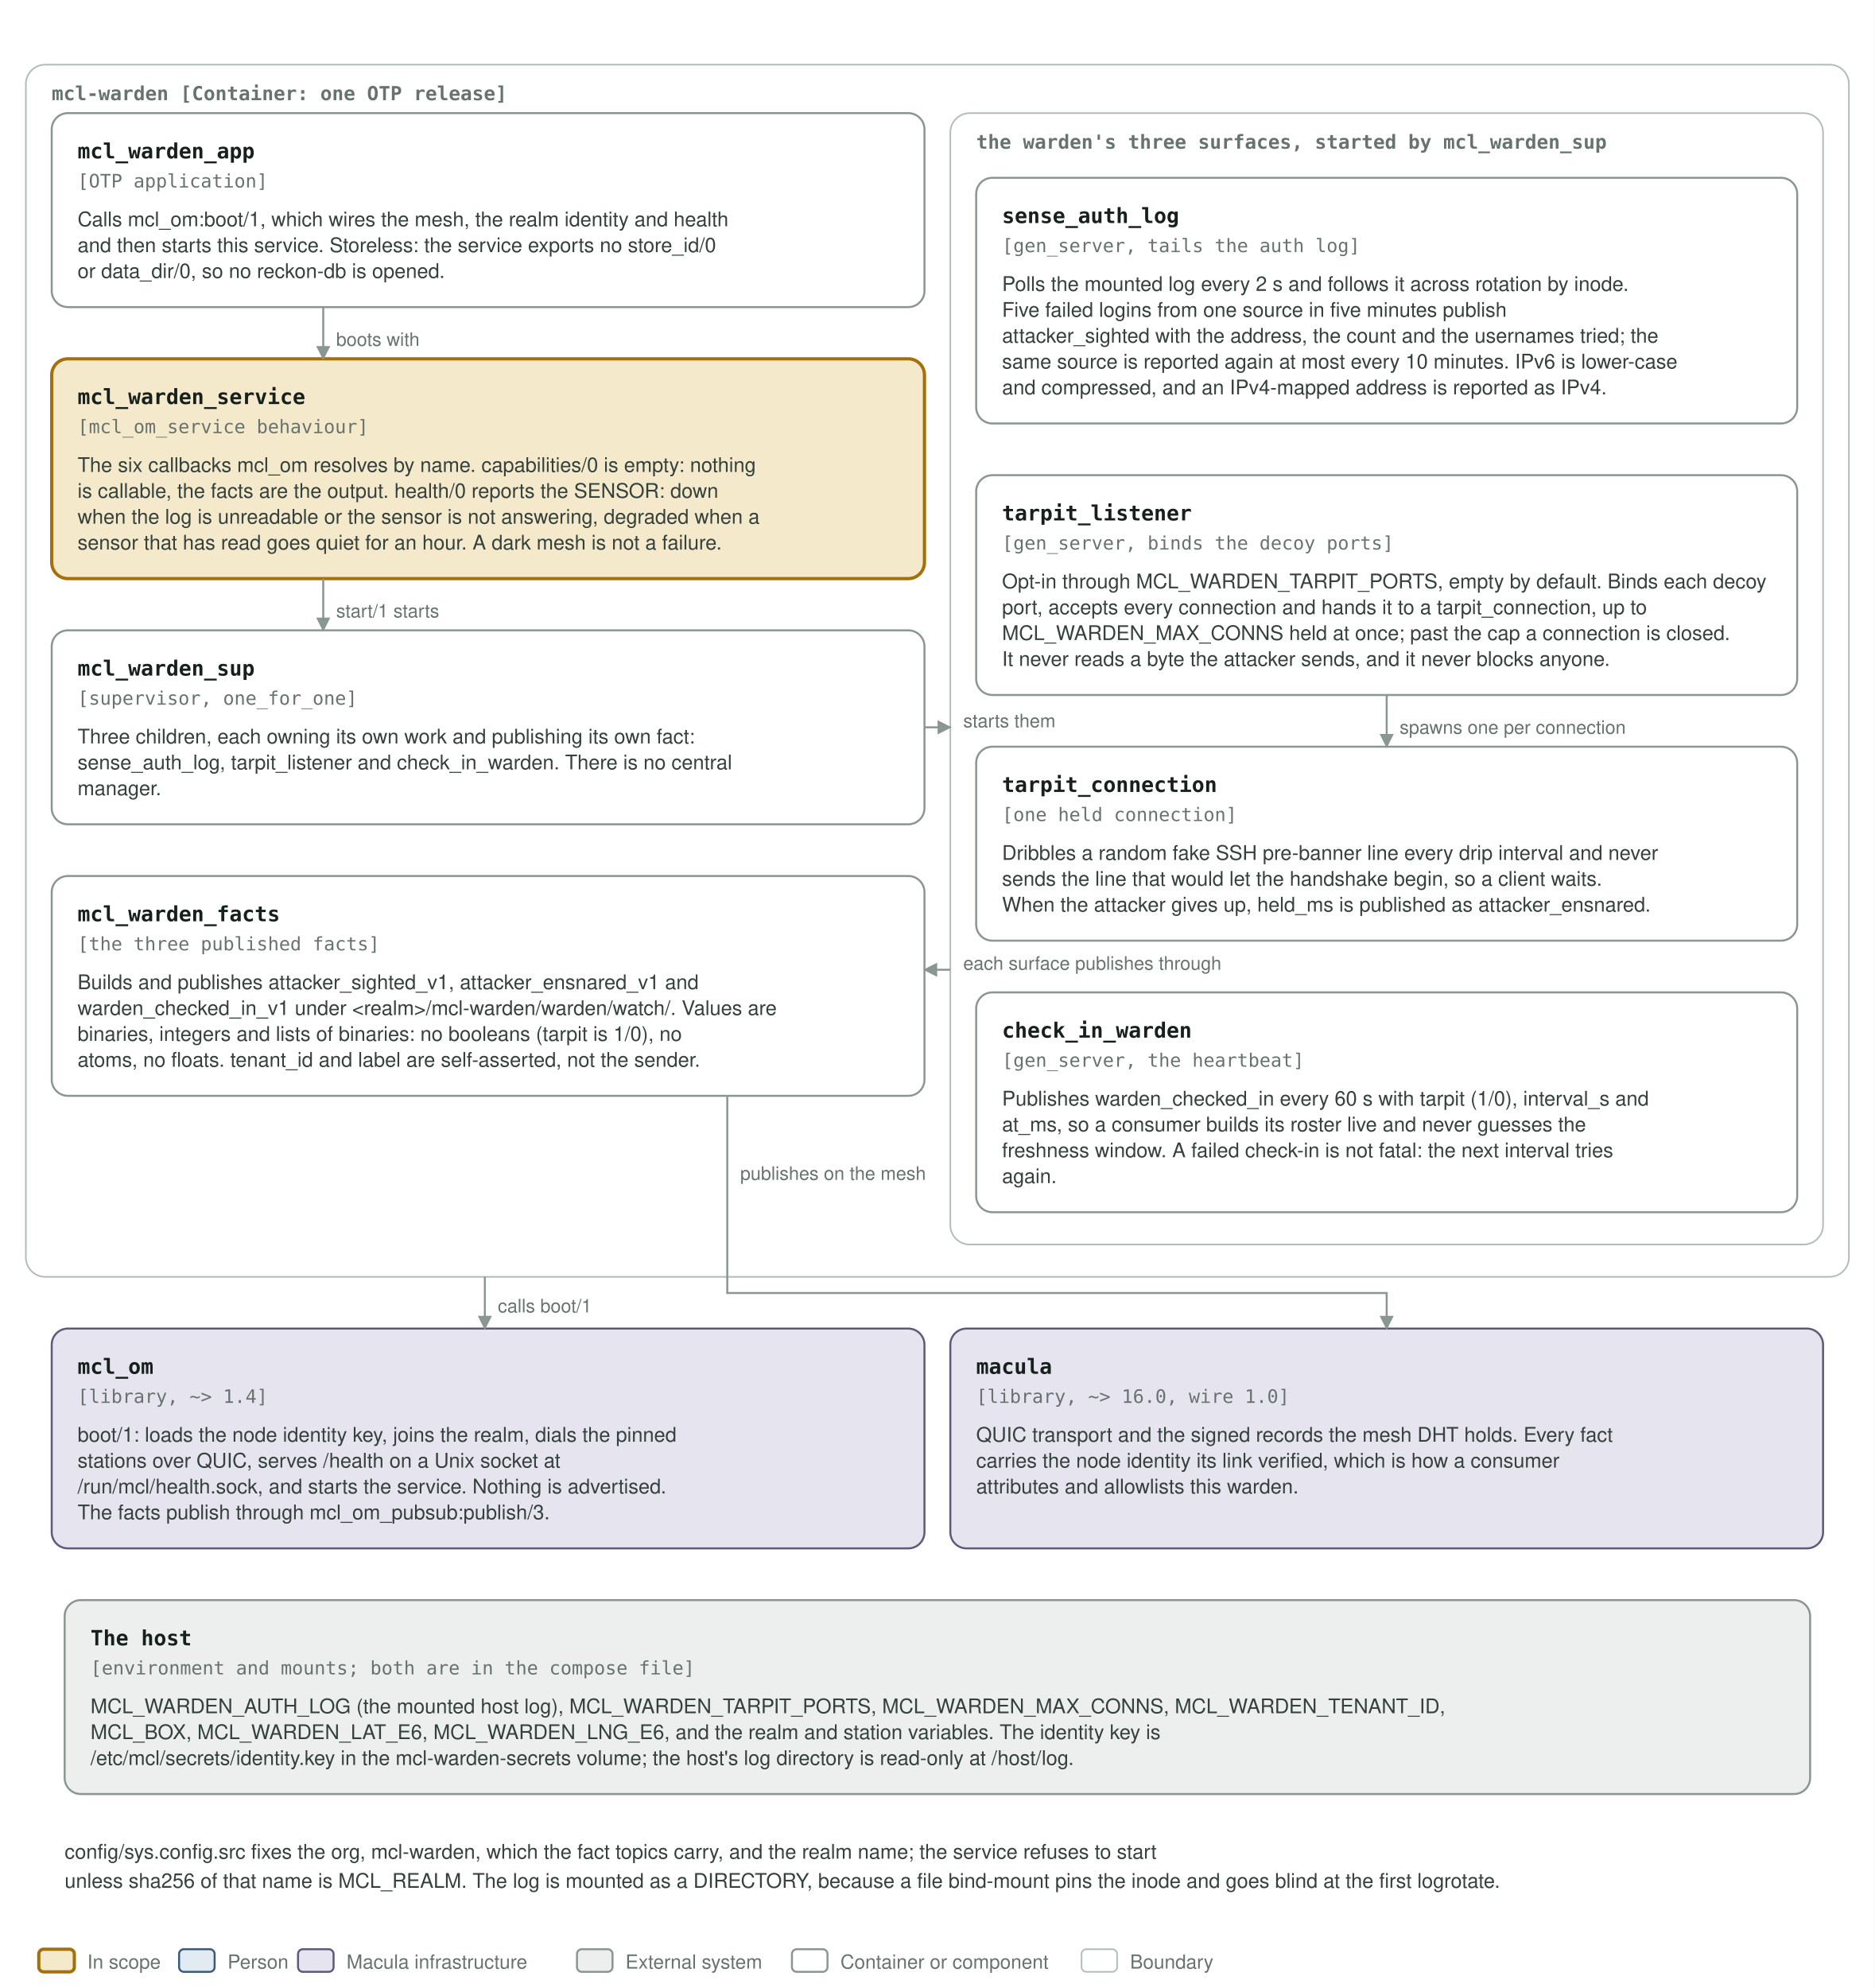
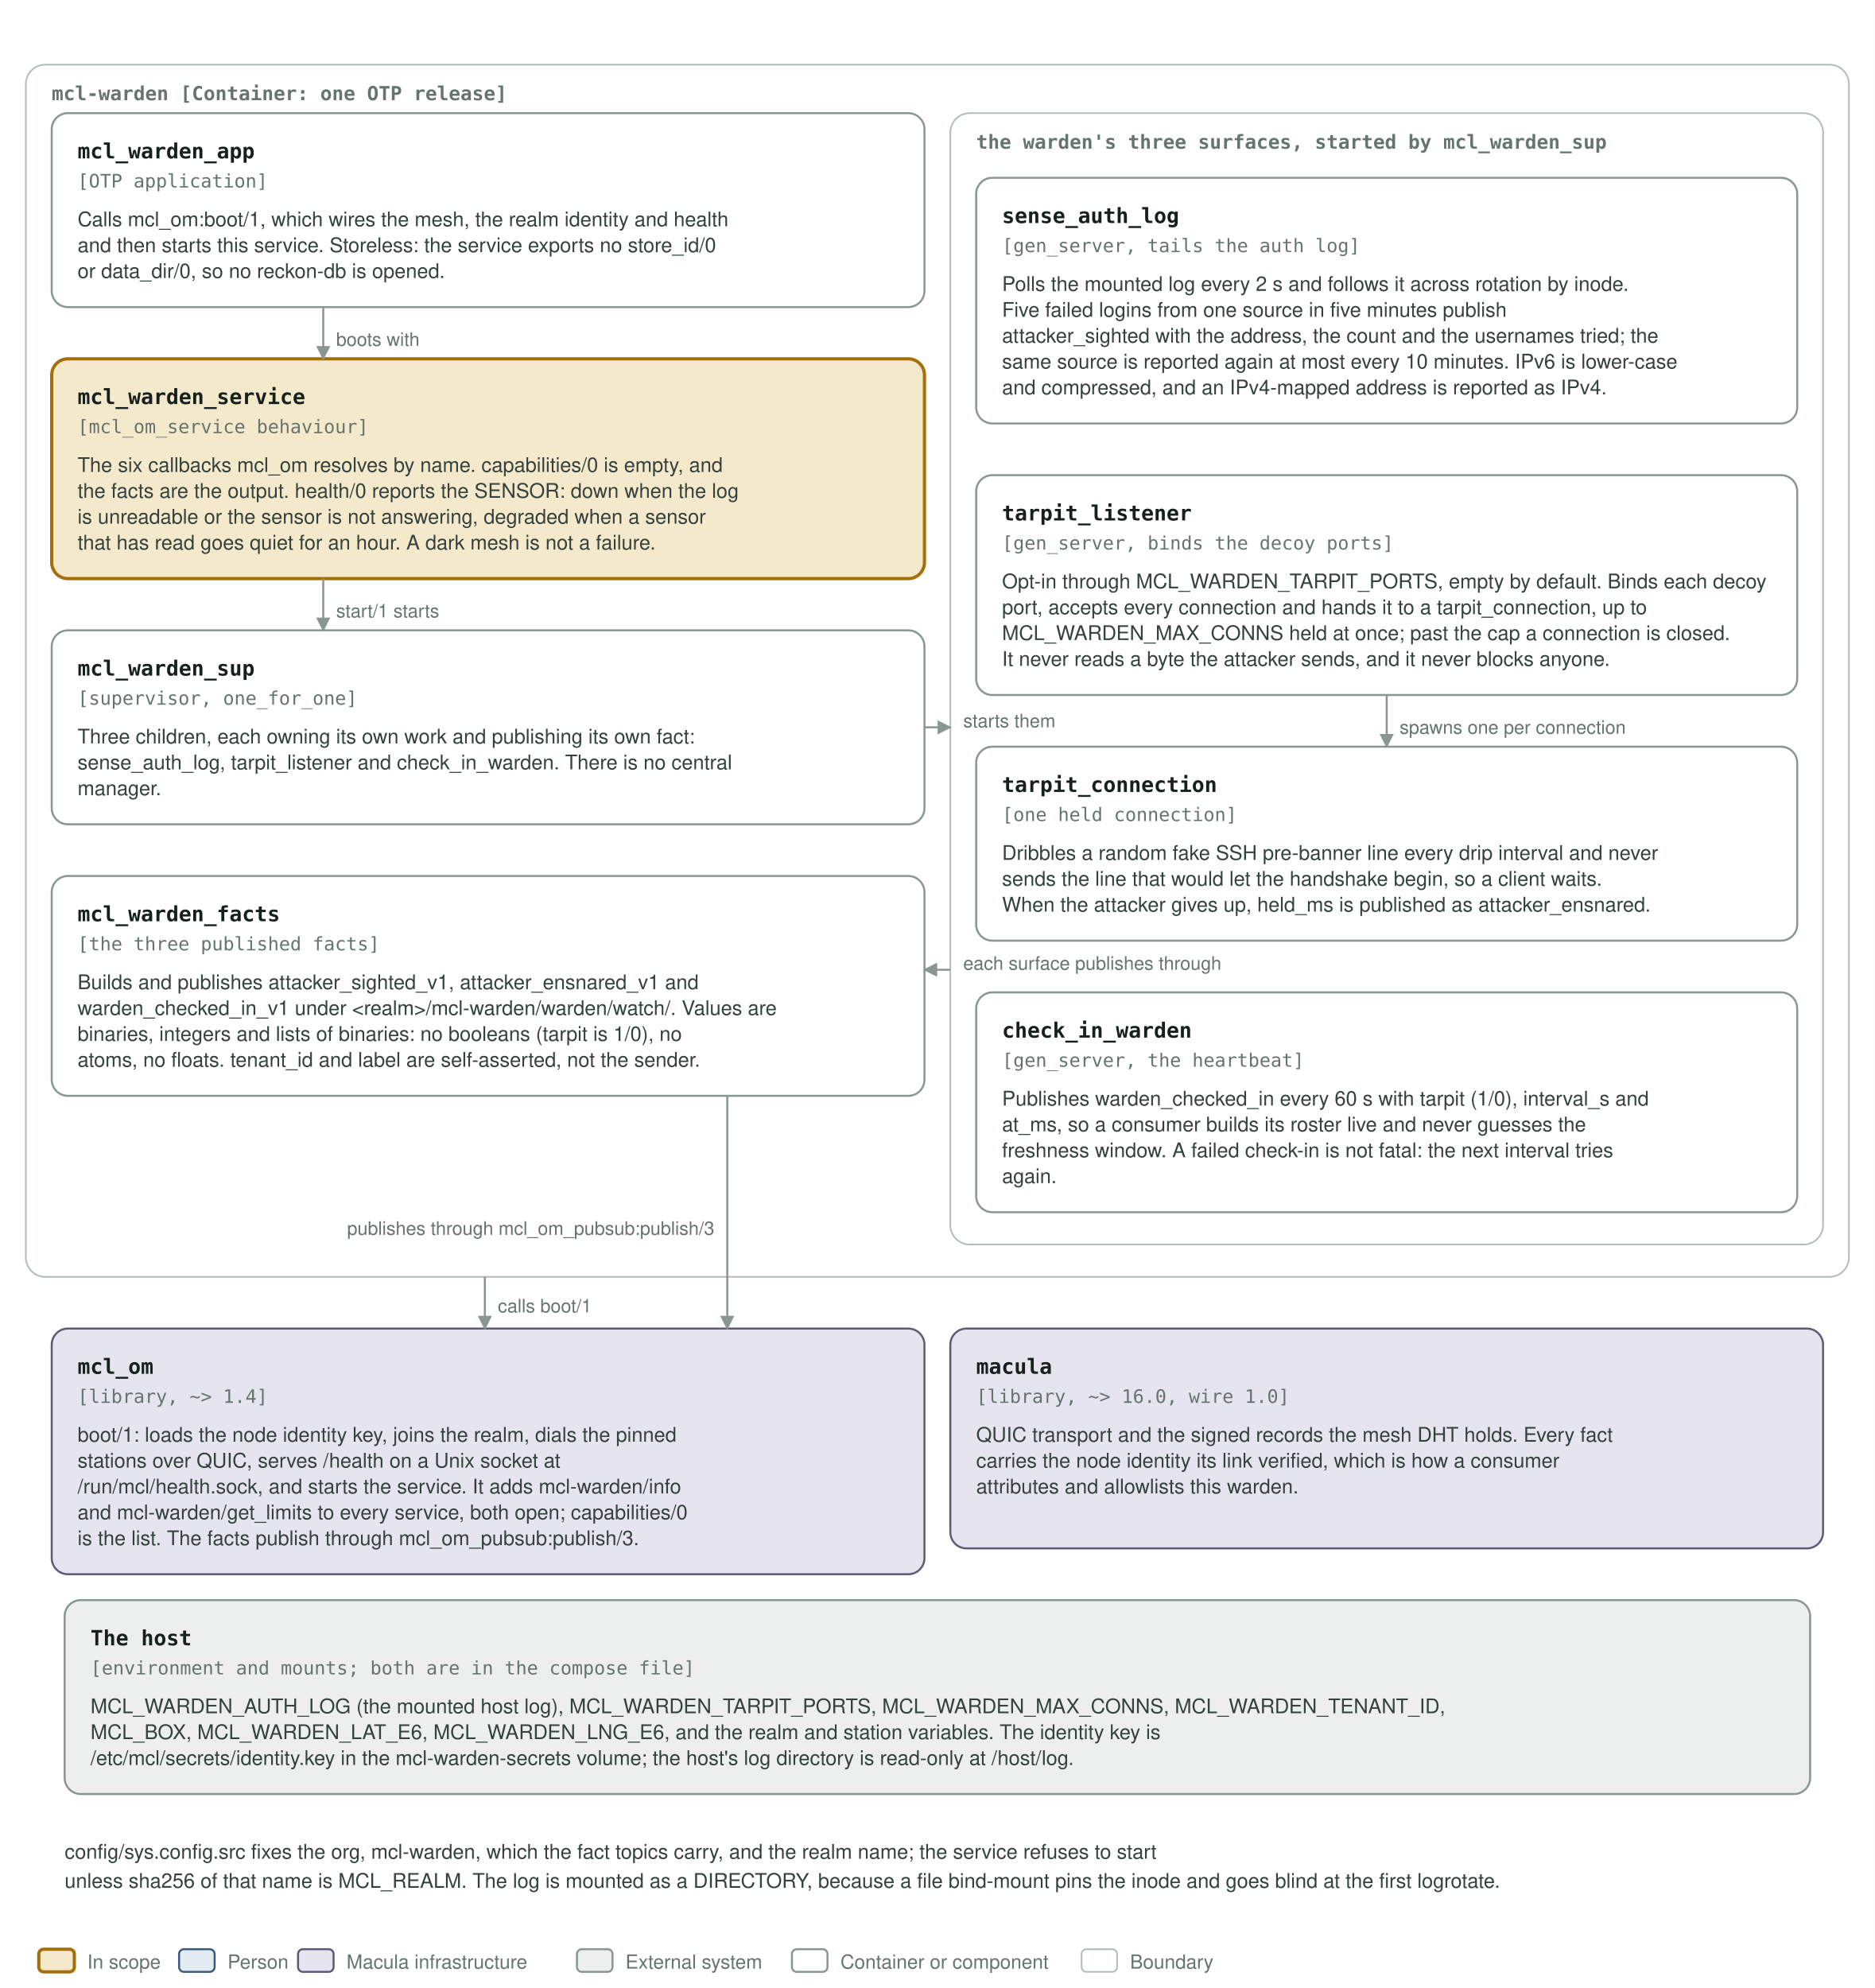
<svg xmlns="http://www.w3.org/2000/svg" viewBox="0 0 1160 1230" role="img" aria-label="mcl-warden components">
  <style>
.t-name { font-family: "Atkinson Hyperlegible", "Segoe UI", system-ui, -apple-system, Helvetica, Arial, sans-serif; font-size: 15px; font-weight: 700; }
.t-desc { font-family: "Atkinson Hyperlegible", "Segoe UI", system-ui, -apple-system, Helvetica, Arial, sans-serif; font-size: 12.5px; }
.t-rel { font-family: "Atkinson Hyperlegible", "Segoe UI", system-ui, -apple-system, Helvetica, Arial, sans-serif; font-size: 11.5px; paint-order: stroke; stroke-width: 4px; stroke-linejoin: round; }
.t-code { font-family: "JetBrains Mono", ui-monospace, Menlo, Consolas, monospace; font-size: 13px; font-weight: 600; }
.t-type { font-family: "JetBrains Mono", ui-monospace, Menlo, Consolas, monospace; font-size: 11.5px; }
.t-bound { font-family: "JetBrains Mono", ui-monospace, Menlo, Consolas, monospace; font-size: 12px; font-weight: 600; }
.t-leg { font-family: "Atkinson Hyperlegible", "Segoe UI", system-ui, -apple-system, Helvetica, Arial, sans-serif; font-size: 12px; }
.edge { fill: none; stroke-width: 1.25; }
.edge-later { fill: none; stroke-width: 1.25; stroke-dasharray: 5 4; }
.bg { fill: #FFFFFF; }
.b-sys { fill: #F5E9CC; stroke: #A56F0A; stroke-width: 2; }
.b-per { fill: #E3EBF2; stroke: #3B5B7A; stroke-width: 1.25; }
.b-mac { fill: #E6E4EE; stroke: #5E5A78; stroke-width: 1.25; }
.b-ext { fill: #ECEFED; stroke: #8A9791; stroke-width: 1.25; }
.b-cmp { fill: #FFFFFF; stroke: #8A9791; stroke-width: 1.25; }
.b-later { fill: none; stroke: #8A9791; stroke-width: 1.25; stroke-dasharray: 5 4; }
.bound { fill: none; stroke: #B3BDB8; stroke-width: 1; }
.head { fill: #3B5B7A; }
.t-name, .t-code { fill: #16201D; }
.t-type, .t-bound, .t-leg { fill: #66736E; }
.t-desc { fill: #34413C; }
.t-rel { fill: #66736E; stroke: #FFFFFF; }
.edge, .edge-later { stroke: #8A9791; }
.arrowhead { fill: #8A9791; }
@media (prefers-color-scheme: dark) {
.bg { fill: #171F1C; }
.b-sys { fill: #3A2E13; stroke: #E3AA3C; }
.b-per { fill: #1D2A36; stroke: #8EB4D8; }
.b-mac { fill: #26243A; stroke: #A9A4C8; }
.b-ext { fill: #1C2421; stroke: #7D8B85; }
.b-cmp { fill: #171F1C; stroke: #7D8B85; }
.b-later { stroke: #7D8B85; }
.bound { stroke: #4A5752; }
.head { fill: #8EB4D8; }
.t-name, .t-code { fill: #E6ECE9; }
.t-type, .t-bound, .t-leg { fill: #93A09A; }
.t-desc { fill: #C3CDC8; }
.t-rel { fill: #93A09A; stroke: #171F1C; }
.edge, .edge-later { stroke: #7D8B85; }
.arrowhead { fill: #7D8B85; }
}
</style>
  <defs>
    <marker id="a" viewBox="0 0 10 10" refX="9" refY="5" markerWidth="7" markerHeight="7" orient="auto-start-reverse">
      <path class="arrowhead" d="M0 0L10 5L0 10z" />
    </marker>
  </defs>
  <rect class="bg" x="0" y="0" width="1160" height="1230" />
  <rect class="bound" x="16" y="40" width="1128" height="750" rx="12" />
  <text class="t-bound" x="32" y="62">mcl-warden [Container: one OTP release]</text>
  <rect class="b-cmp" x="32" y="70" width="540" height="120" rx="10" />
  <text class="t-code" x="48" y="98">mcl_warden_app</text>
  <text class="t-type" x="48" y="116">[OTP application]</text>
  <text class="t-desc" x="48" y="140">Calls mcl_om:boot/1, which wires the mesh, the realm identity and health</text>
  <text class="t-desc" x="48" y="156">and then starts this service. Storeless: the service exports no store_id/0</text>
  <text class="t-desc" x="48" y="172">or data_dir/0, so no reckon-db is opened.</text>
  <rect class="b-sys" x="32" y="222" width="540" height="136" rx="10" />
  <text class="t-code" x="48" y="250">mcl_warden_service</text>
  <text class="t-type" x="48" y="268">[mcl_om_service behaviour]</text>
-   <text class="t-desc" x="48" y="292">The six callbacks mcl_om resolves by name. capabilities/0 is empty: nothing</text>
-   <text class="t-desc" x="48" y="308">is callable, the facts are the output. health/0 reports the SENSOR: down</text>
-   <text class="t-desc" x="48" y="324">when the log is unreadable or the sensor is not answering, degraded when a</text>
-   <text class="t-desc" x="48" y="340">sensor that has read goes quiet for an hour. A dark mesh is not a failure.</text>
+   <text class="t-desc" x="48" y="292">The six callbacks mcl_om resolves by name. capabilities/0 is empty, and</text>
+   <text class="t-desc" x="48" y="308">the facts are the output. health/0 reports the SENSOR: down when the log</text>
+   <text class="t-desc" x="48" y="324">is unreadable or the sensor is not answering, degraded when a sensor</text>
+   <text class="t-desc" x="48" y="340">that has read goes quiet for an hour. A dark mesh is not a failure.</text>
  <rect class="b-cmp" x="32" y="390" width="540" height="120" rx="10" />
  <text class="t-code" x="48" y="418">mcl_warden_sup</text>
  <text class="t-type" x="48" y="436">[supervisor, one_for_one]</text>
  <text class="t-desc" x="48" y="460">Three children, each owning its own work and publishing its own fact:</text>
  <text class="t-desc" x="48" y="476">sense_auth_log, tarpit_listener and check_in_warden. There is no central</text>
  <text class="t-desc" x="48" y="492">manager.</text>
  <rect class="b-cmp" x="32" y="542" width="540" height="136" rx="10" />
  <text class="t-code" x="48" y="570">mcl_warden_facts</text>
  <text class="t-type" x="48" y="588">[the three published facts]</text>
  <text class="t-desc" x="48" y="612">Builds and publishes attacker_sighted_v1, attacker_ensnared_v1 and</text>
  <text class="t-desc" x="48" y="628">warden_checked_in_v1 under &lt;realm&gt;/mcl-warden/warden/watch/. Values are</text>
  <text class="t-desc" x="48" y="644">binaries, integers and lists of binaries: no booleans (tarpit is 1/0), no</text>
  <text class="t-desc" x="48" y="660">atoms, no floats. tenant_id and label are self-asserted, not the sender.</text>
  <rect class="bound" x="588" y="70" width="540" height="700" rx="12" />
  <text class="t-bound" x="604" y="92">the warden's three surfaces, started by mcl_warden_sup</text>
  <rect class="b-cmp" x="604" y="110" width="508" height="152" rx="10" />
  <text class="t-code" x="620" y="138">sense_auth_log</text>
  <text class="t-type" x="620" y="156">[gen_server, tails the auth log]</text>
  <text class="t-desc" x="620" y="180">Polls the mounted log every 2 s and follows it across rotation by inode.</text>
  <text class="t-desc" x="620" y="196">Five failed logins from one source in five minutes publish</text>
  <text class="t-desc" x="620" y="212">attacker_sighted with the address, the count and the usernames tried; the</text>
  <text class="t-desc" x="620" y="228">same source is reported again at most every 10 minutes. IPv6 is lower-case</text>
  <text class="t-desc" x="620" y="244">and compressed, and an IPv4-mapped address is reported as IPv4.</text>
  <rect class="b-cmp" x="604" y="294" width="508" height="136" rx="10" />
  <text class="t-code" x="620" y="322">tarpit_listener</text>
  <text class="t-type" x="620" y="340">[gen_server, binds the decoy ports]</text>
  <text class="t-desc" x="620" y="364">Opt-in through MCL_WARDEN_TARPIT_PORTS, empty by default. Binds each decoy</text>
  <text class="t-desc" x="620" y="380">port, accepts every connection and hands it to a tarpit_connection, up to</text>
  <text class="t-desc" x="620" y="396">MCL_WARDEN_MAX_CONNS held at once; past the cap a connection is closed.</text>
  <text class="t-desc" x="620" y="412">It never reads a byte the attacker sends, and it never blocks anyone.</text>
  <rect class="b-cmp" x="604" y="462" width="508" height="120" rx="10" />
  <text class="t-code" x="620" y="490">tarpit_connection</text>
  <text class="t-type" x="620" y="508">[one held connection]</text>
  <text class="t-desc" x="620" y="532">Dribbles a random fake SSH pre-banner line every drip interval and never</text>
  <text class="t-desc" x="620" y="548">sends the line that would let the handshake begin, so a client waits.</text>
  <text class="t-desc" x="620" y="564">When the attacker gives up, held_ms is published as attacker_ensnared.</text>
  <rect class="b-cmp" x="604" y="614" width="508" height="136" rx="10" />
  <text class="t-code" x="620" y="642">check_in_warden</text>
  <text class="t-type" x="620" y="660">[gen_server, the heartbeat]</text>
  <text class="t-desc" x="620" y="684">Publishes warden_checked_in every 60 s with tarpit (1/0), interval_s and</text>
  <text class="t-desc" x="620" y="700">at_ms, so a consumer builds its roster live and never guesses the</text>
  <text class="t-desc" x="620" y="716">freshness window. A failed check-in is not fatal: the next interval tries</text>
  <text class="t-desc" x="620" y="732">again.</text>
  <path class="edge" d="M200 190V222" marker-end="url(#a)" />
  <text class="t-rel" x="208" y="214">boots with</text>
  <path class="edge" d="M200 358V390" marker-end="url(#a)" />
  <text class="t-rel" x="208" y="382">start/1 starts</text>
  <path class="edge" d="M572 450H588" marker-end="url(#a)" />
  <text class="t-rel" x="596" y="450">starts them</text>
  <path class="edge" d="M588 600H572" marker-end="url(#a)" />
  <text class="t-rel" x="596" y="600">each surface publishes through</text>
  <path class="edge" d="M858 430V462" marker-end="url(#a)" />
  <text class="t-rel" x="866" y="454">spawns one per connection</text>
-   <rect class="b-mac" x="32" y="822" width="540" height="136" rx="10" />
+   <rect class="b-mac" x="32" y="822" width="540" height="152" rx="10" />
  <text class="t-code" x="48" y="850">mcl_om</text>
  <text class="t-type" x="48" y="868">[library, ~&gt; 1.4]</text>
  <text class="t-desc" x="48" y="892">boot/1: loads the node identity key, joins the realm, dials the pinned</text>
  <text class="t-desc" x="48" y="908">stations over QUIC, serves /health on a Unix socket at</text>
-   <text class="t-desc" x="48" y="924">/run/mcl/health.sock, and starts the service. Nothing is advertised.</text>
-   <text class="t-desc" x="48" y="940">The facts publish through mcl_om_pubsub:publish/3.</text>
+   <text class="t-desc" x="48" y="924">/run/mcl/health.sock, and starts the service. It adds mcl-warden/info</text>
+   <text class="t-desc" x="48" y="940">and mcl-warden/get_limits to every service, both open; capabilities/0</text>
+   <text class="t-desc" x="48" y="956">is the list. The facts publish through mcl_om_pubsub:publish/3.</text>
  <rect class="b-mac" x="588" y="822" width="540" height="136" rx="10" />
  <text class="t-code" x="604" y="850">macula</text>
  <text class="t-type" x="604" y="868">[library, ~&gt; 16.0, wire 1.0]</text>
  <text class="t-desc" x="604" y="892">QUIC transport and the signed records the mesh DHT holds. Every fact</text>
  <text class="t-desc" x="604" y="908">carries the node identity its link verified, which is how a consumer</text>
  <text class="t-desc" x="604" y="924">attributes and allowlists this warden.</text>
  <rect class="b-ext" x="40" y="990" width="1080" height="120" rx="10" />
  <text class="t-code" x="56" y="1018">The host</text>
  <text class="t-type" x="56" y="1036">[environment and mounts; both are in the compose file]</text>
  <text class="t-desc" x="56" y="1060">MCL_WARDEN_AUTH_LOG (the mounted host log), MCL_WARDEN_TARPIT_PORTS, MCL_WARDEN_MAX_CONNS, MCL_WARDEN_TENANT_ID,</text>
  <text class="t-desc" x="56" y="1076">MCL_BOX, MCL_WARDEN_LAT_E6, MCL_WARDEN_LNG_E6, and the realm and station variables. The identity key is</text>
  <text class="t-desc" x="56" y="1092">/etc/mcl/secrets/identity.key in the mcl-warden-secrets volume; the host's log directory is read-only at /host/log.</text>
  <path class="edge" d="M300 790V822" marker-end="url(#a)" />
  <text class="t-rel" x="308" y="812">calls boot/1</text>
-   <path class="edge" d="M450 678V800H858V822" marker-end="url(#a)" />
-   <text class="t-rel" x="458" y="730">publishes on the mesh</text>
+   <path class="edge" d="M450 678V822" marker-end="url(#a)" />
+   <text class="t-rel" x="442" y="764" text-anchor="end">publishes through mcl_om_pubsub:publish/3</text>
  <text class="t-desc" x="40" y="1150">config/sys.config.src fixes the org, mcl-warden, which the fact topics carry, and the realm name; the service refuses to start</text>
  <text class="t-desc" x="40" y="1168">unless sha256 of that name is MCL_REALM. The log is mounted as a DIRECTORY, because a file bind-mount pins the inode and goes blind at the first logrotate.</text>
  <rect class="b-sys" x="24" y="1206" width="22" height="14" rx="3" />
  <text class="t-leg" x="54" y="1218">In scope</text>
  <rect class="b-per" x="110.8" y="1206" width="22" height="14" rx="3" />
  <text class="t-leg" x="140.8" y="1218">Person</text>
  <rect class="b-mac" x="184.4" y="1206" width="22" height="14" rx="3" />
  <text class="t-leg" x="214.4" y="1218">Macula infrastructure</text>
  <rect class="b-ext" x="357.0" y="1206" width="22" height="14" rx="3" />
  <text class="t-leg" x="387.0" y="1218">External system</text>
  <rect class="b-cmp" x="490.0" y="1206" width="22" height="14" rx="3" />
  <text class="t-leg" x="520.0" y="1218">Container or component</text>
  <rect class="bound" x="669.2" y="1206" width="22" height="14" rx="3" />
  <text class="t-leg" x="699.2" y="1218">Boundary</text>
</svg>
